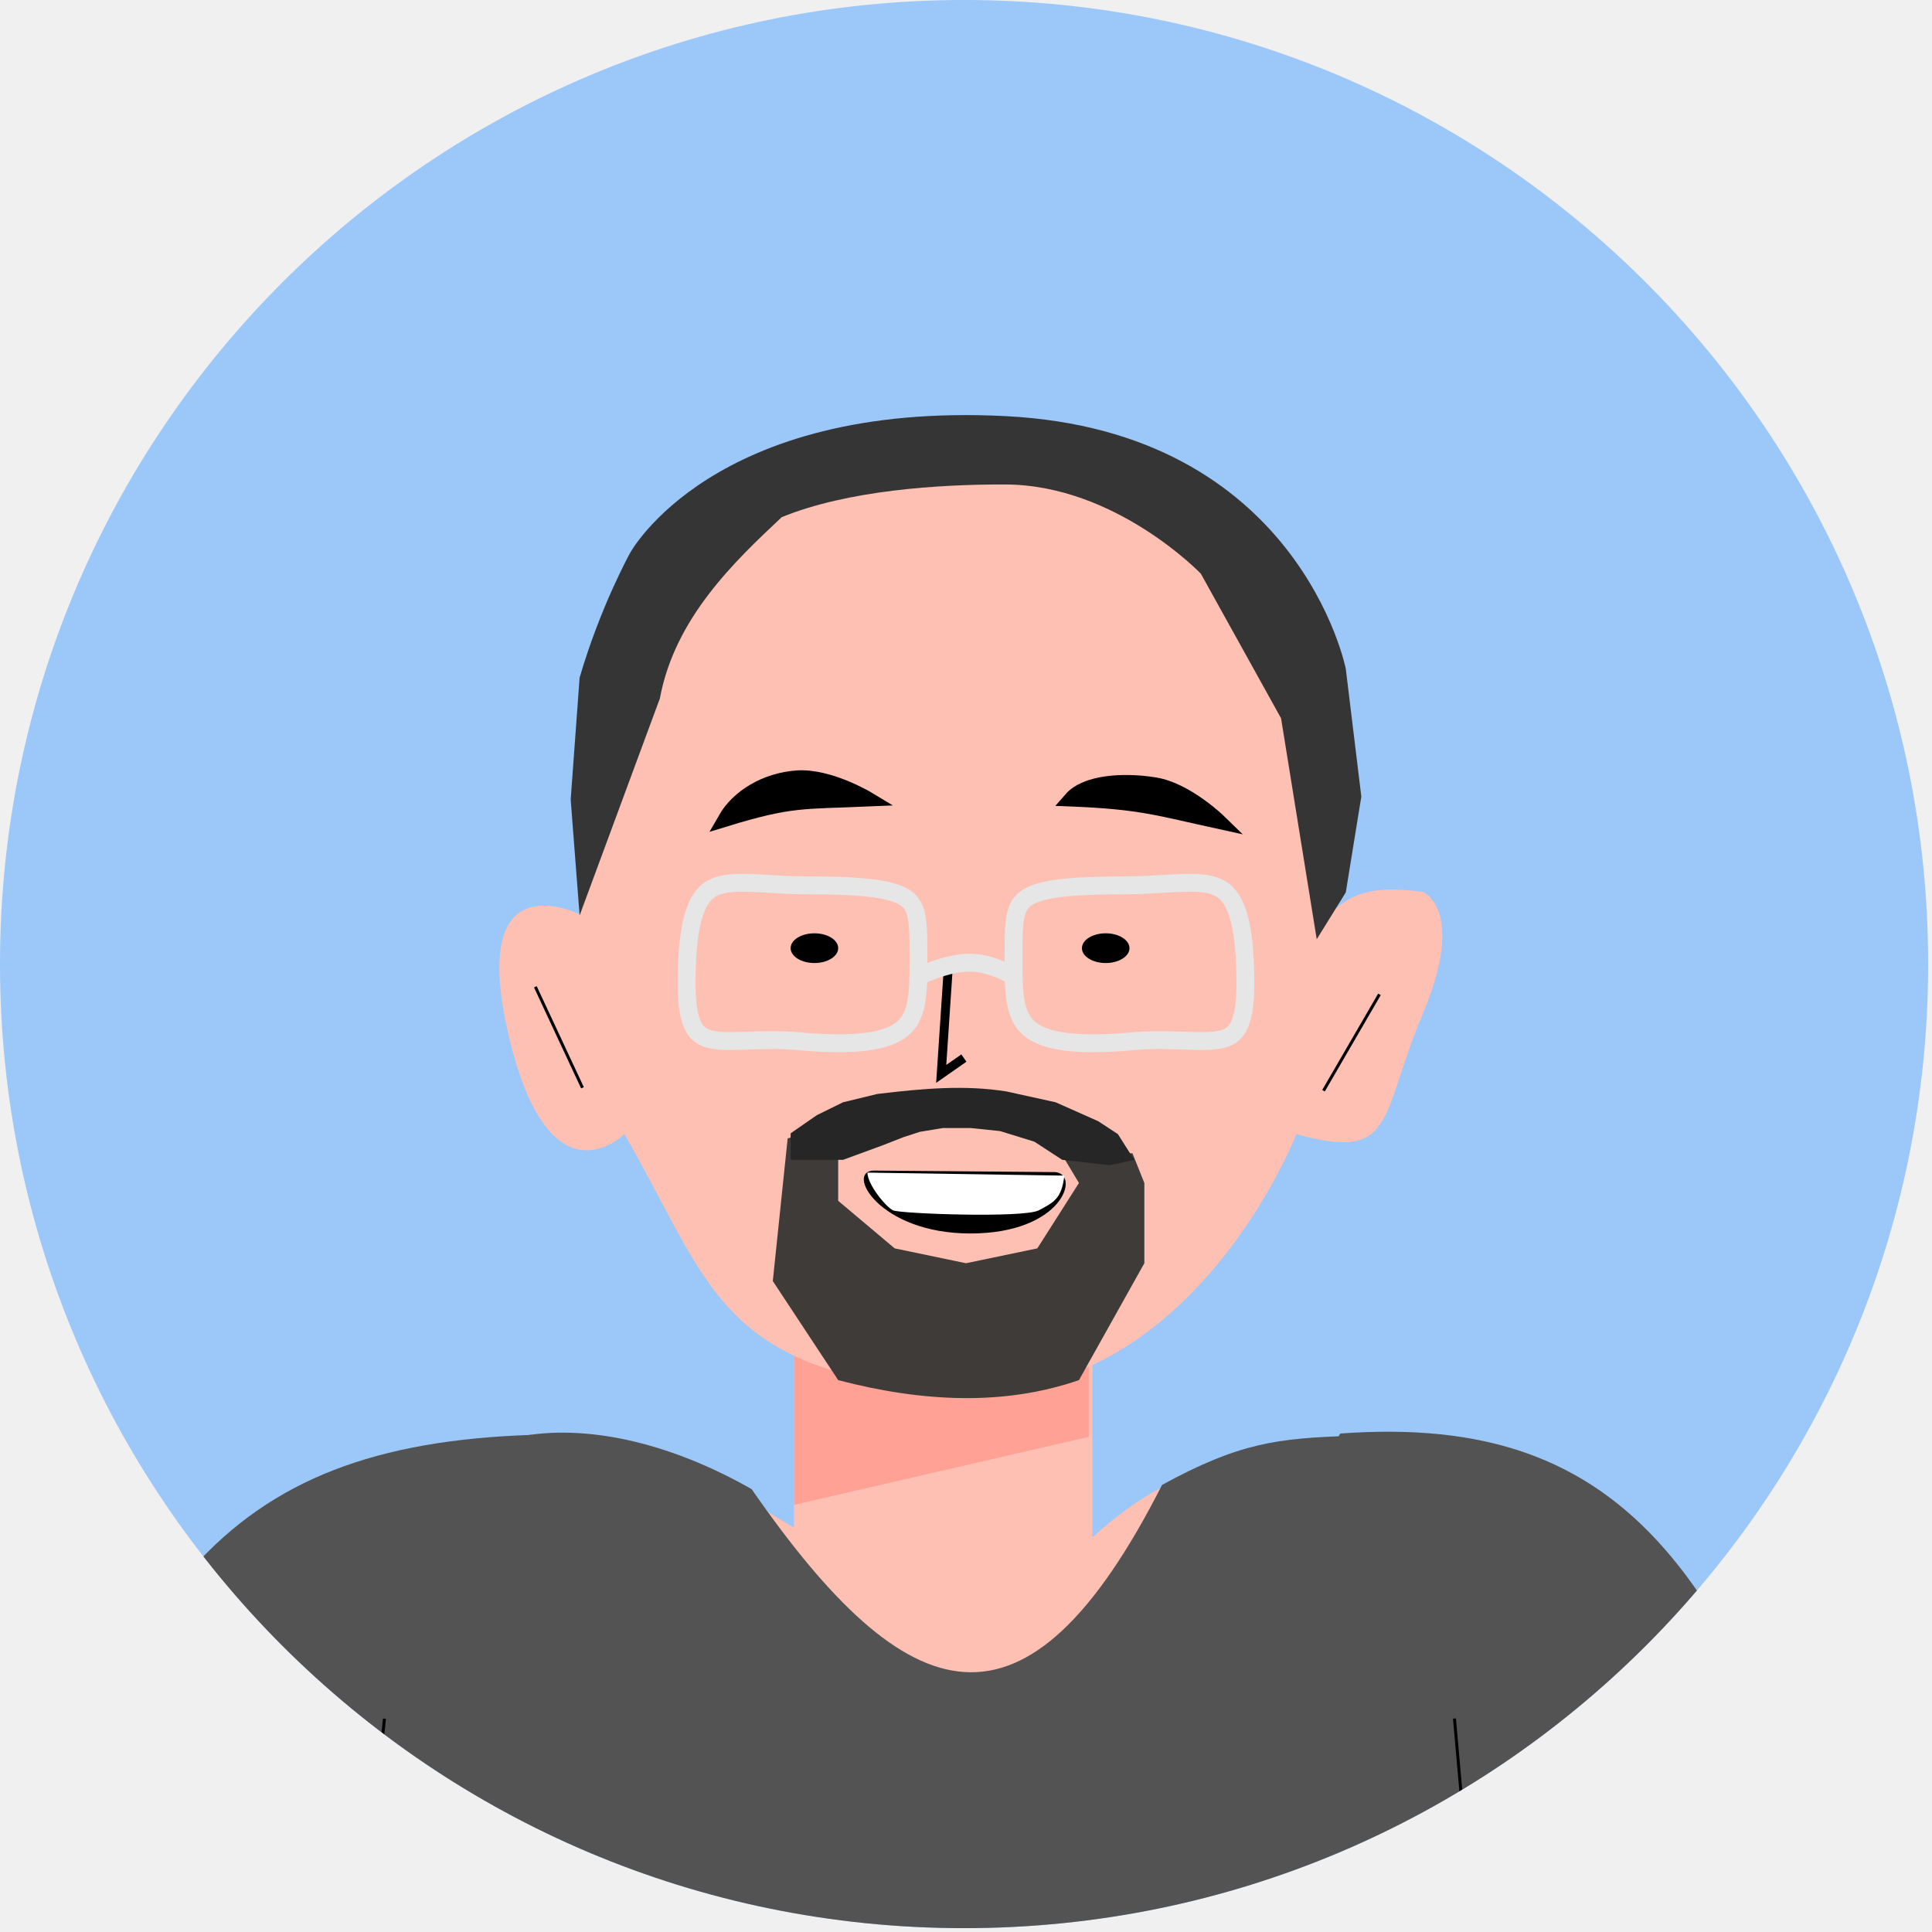
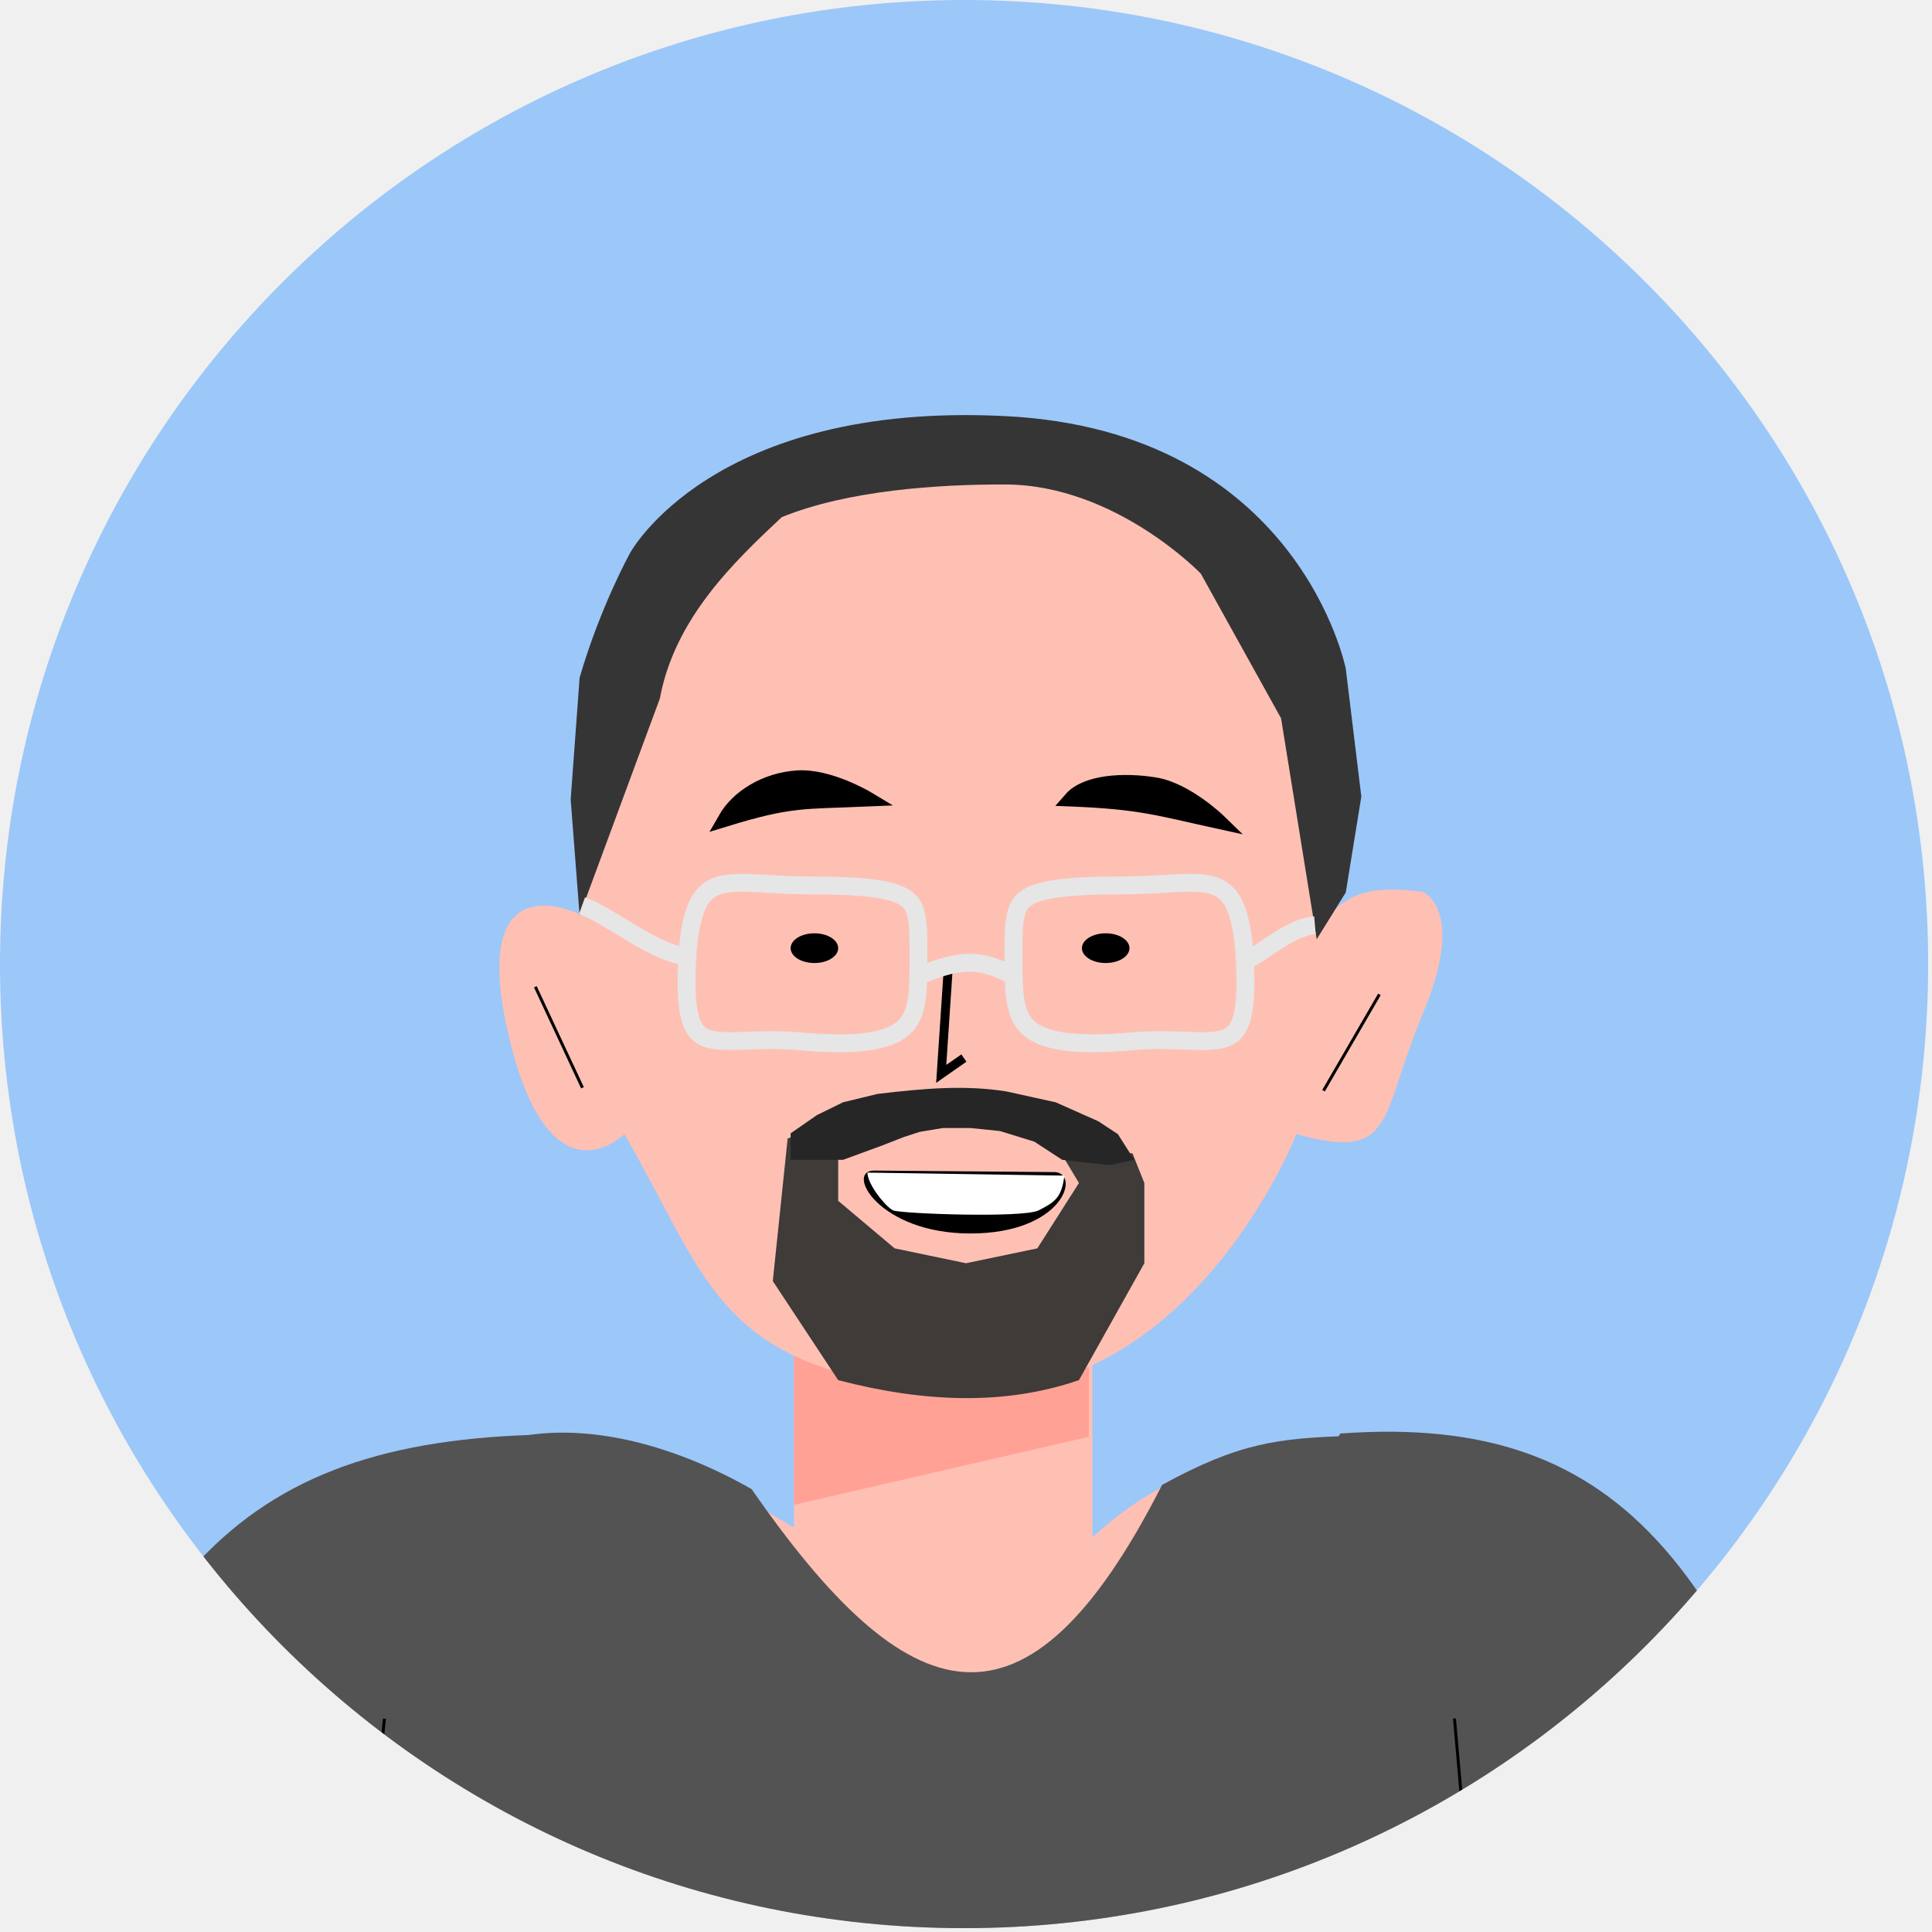
<svg xmlns="http://www.w3.org/2000/svg" width="325" height="325" viewBox="0 0 325 325" fill="none">
  <circle cx="162.177" cy="162.177" r="162.177" fill="#64ABFF" fill-opacity="0.6" />
  <mask id="mask0_585_2899" style="mask-type:alpha" maskUnits="userSpaceOnUse" x="0" y="0" width="325" height="325">
    <circle cx="162.177" cy="162.177" r="162.177" fill="#D9D9D9" />
  </mask>
  <g mask="url(#mask0_585_2899)">
    <path d="M133.556 256.967V226.439C152.514 235.313 165.791 234.848 183.765 226.439V258.629C197.088 246.449 210.056 242.969 235.814 243.317C261.572 243.665 296.093 267.082 305.272 337.101H3.814C9.397 290.819 29.928 252.017 66.522 246.275C103.116 240.533 108.165 241.683 133.556 256.967Z" fill="#FFC0B4" />
    <path d="M126.439 250.502C152.672 288.321 172.529 294.963 195.484 249.784C208.526 242.661 215.002 241.949 227 241.546L170.526 338H158.32H143.017L88 241.546C99.939 239.505 113.869 243.33 126.439 250.502Z" fill="#535353" />
    <path d="M133.558 253.151V226.439C152.637 231.641 162.177 232.163 183.165 226.439V230.255V232.163V235.979V241.702L133.558 253.151Z" fill="#FFA295" />
    <path d="M85.5 173.898C92.345 203.52 105.033 190.773 105.033 190.773C119.587 215.913 120.635 231.071 160.414 233.943C200.193 236.816 218.08 190.773 218.08 190.773C234.902 195.488 232.001 187.999 239.358 170.499C246.715 152.999 239.358 150.02 239.358 150.02C230.093 148.848 226.347 150.292 221.781 155.945C231.906 104.848 207.719 76.234 165.905 73.9C124.09 71.567 94.76 111.894 97.447 153.791C97.447 153.791 78.654 144.276 85.5 173.898Z" fill="#FFC0B4" />
    <path d="M106.005 93C106.005 93 101.001 102 97.501 114L96.001 134.5L97.501 154L111.001 117.499C113.501 104 123.501 94.499 131.501 86.999C142.501 82.499 157.761 81.458 169.149 81.499C187.672 81.567 202.001 96.499 202.001 96.499L215.501 120.832L221.499 158L226.387 150.122L229.001 134L226.387 112.5C226.387 112.5 218.501 72.499 169.149 70C119.796 67.501 106.005 93 106.005 93Z" fill="#353535" />
    <path d="M89.431 241.379L143.339 337.414H72.294H68.367H64.262H0C19.041 267.635 37.285 243.096 89.431 241.379Z" fill="#535353" />
    <path d="M225.453 241.148L169.581 337.236H240.892H244.553H248.954H313.456C293.301 264.298 273.686 237.628 225.453 241.148Z" fill="#535353" />
    <ellipse cx="137" cy="159.5" rx="4" ry="2.5" fill="black" />
    <ellipse cx="186" cy="159.5" rx="4" ry="2.5" fill="black" />
    <path d="M159.602 161.57L158.33 180.649L162.146 177.987" stroke="black" stroke-width="1.5" />
    <path d="M181.5 232.165C168.948 236.491 155.273 235.896 141 232.165L130 215.5L132.5 191.5L141 188.913V188H144L141 188.913V202L150.5 210L162.5 212.5L174.5 210L181.5 199L178.5 194H190.5L192.5 199V212.5L181.5 232.165Z" fill="#3E3B39" />
    <path d="M90.059 166L97.983 182.984" stroke="black" stroke-width="0.5" />
    <path d="M232.05 167.268L222.642 183.478" stroke="black" stroke-width="0.5" />
    <path d="M122 137.81C133.067 134.419 135.031 134.891 146.003 134.419C146.003 134.419 139.493 130.492 134.138 130.849C128.783 131.206 124.142 134.062 122 137.81Z" fill="black" stroke="black" stroke-width="2.5" />
    <path d="M180.19 134.418C191.972 134.89 194.828 135.961 205.05 138.196C205.05 138.196 199.603 132.892 194.307 132.023C189.011 131.153 182.69 131.562 180.19 134.418Z" fill="black" stroke="black" stroke-width="2.5" />
    <path d="M155.306 163.871C161.513 161.349 164.736 161.261 169.943 163.871" stroke="#E6E6E6" stroke-width="3" />
+     <path d="M115.359 160.941C109.153 159.815 102.685 154.065 97.902 152.368" stroke="#E6E6E6" stroke-width="3" />
+     <path d="M221.197 155.647C216.524 156.028 211.819 161.06 208.31 162.139" stroke="#E6E6E6" stroke-width="3" />
    <path d="M115.5 165.568C115.5 169.27 115.978 171.469 116.707 172.79C117.369 173.99 118.303 174.581 119.715 174.879C121.242 175.203 123.178 175.152 125.726 175.062C125.783 175.06 125.84 175.058 125.897 175.056C128.342 174.969 131.216 174.868 134.401 175.157C139.85 175.653 143.815 175.591 146.7 175.095C149.573 174.6 151.26 173.696 152.305 172.596C153.351 171.495 153.925 170.022 154.217 168.041C154.501 166.122 154.5 163.895 154.5 161.281C154.5 161.158 154.5 161.035 154.5 160.91L154.5 160.746C154.5 158.042 154.5 156.036 154.227 154.449C153.962 152.9 153.466 151.949 152.585 151.25C151.635 150.497 150.049 149.885 147.262 149.488C144.498 149.094 140.742 148.934 135.616 148.934C133.331 148.934 131.142 148.801 129.191 148.683C128.15 148.62 127.177 148.561 126.294 148.529C123.625 148.431 121.674 148.563 120.191 149.234C118.823 149.853 117.671 151.021 116.836 153.5C115.979 156.046 115.5 159.862 115.5 165.568Z" stroke="#E6E6E6" stroke-width="3" />
    <path d="M209.5 165.568C209.5 169.27 209.022 171.469 208.293 172.79C207.631 173.99 206.697 174.581 205.285 174.879C203.758 175.203 201.822 175.152 199.274 175.062C199.217 175.06 199.16 175.058 199.103 175.056C196.658 174.969 193.784 174.868 190.599 175.157C185.15 175.653 181.185 175.591 178.3 175.095C175.427 174.6 173.74 173.696 172.695 172.596C171.649 171.495 171.075 170.022 170.783 168.041C170.499 166.122 170.5 163.895 170.5 161.281C170.5 161.158 170.5 161.035 170.5 160.91L170.5 160.746C170.5 158.042 170.5 156.036 170.773 154.449C171.038 152.9 171.534 151.949 172.415 151.25C173.365 150.497 174.951 149.885 177.738 149.488C180.502 149.094 184.258 148.934 189.384 148.934C191.669 148.934 193.858 148.801 195.809 148.683C196.85 148.62 197.823 148.561 198.706 148.529C201.375 148.431 203.326 148.563 204.809 149.234C206.177 149.853 207.329 151.021 208.164 153.5C209.021 156.046 209.5 159.862 209.5 165.568Z" stroke="#E6E6E6" stroke-width="3" />
    <path d="M248.901 337.19L244.668 289.084" stroke="black" stroke-width="0.5" />
    <path d="M59.767 337.157L64.671 289.115" stroke="black" stroke-width="0.5" />
  </g>
  <path d="M147.587 184.025C155.444 183.075 162.388 182.499 169.297 183.601L177.587 185.427L184.743 188.611L188.046 190.777L190.799 195.108L186.67 196L178.688 195.108L174 192.051L168.229 190.268L163.275 189.758H158.596L154.743 190.395L151.991 191.287L148.413 192.688L141.807 195.108H133.001L133 190.65L137.404 187.592L141.807 185.427L147.587 184.025Z" fill="#262626" />
  <path d="M177.555 197.172L147.06 196.914C142.101 196.885 147.73 207.494 163.231 207.495C178.732 207.496 181.752 197.609 177.555 197.172Z" fill="black" />
  <path d="M150.23 203.604C149.017 203.031 145.921 199.248 145.92 197.257L179.046 197.759C178.594 201.646 177.247 202.286 174.73 203.604C172.214 204.923 151.444 204.177 150.23 203.604Z" fill="white" />
</svg>
